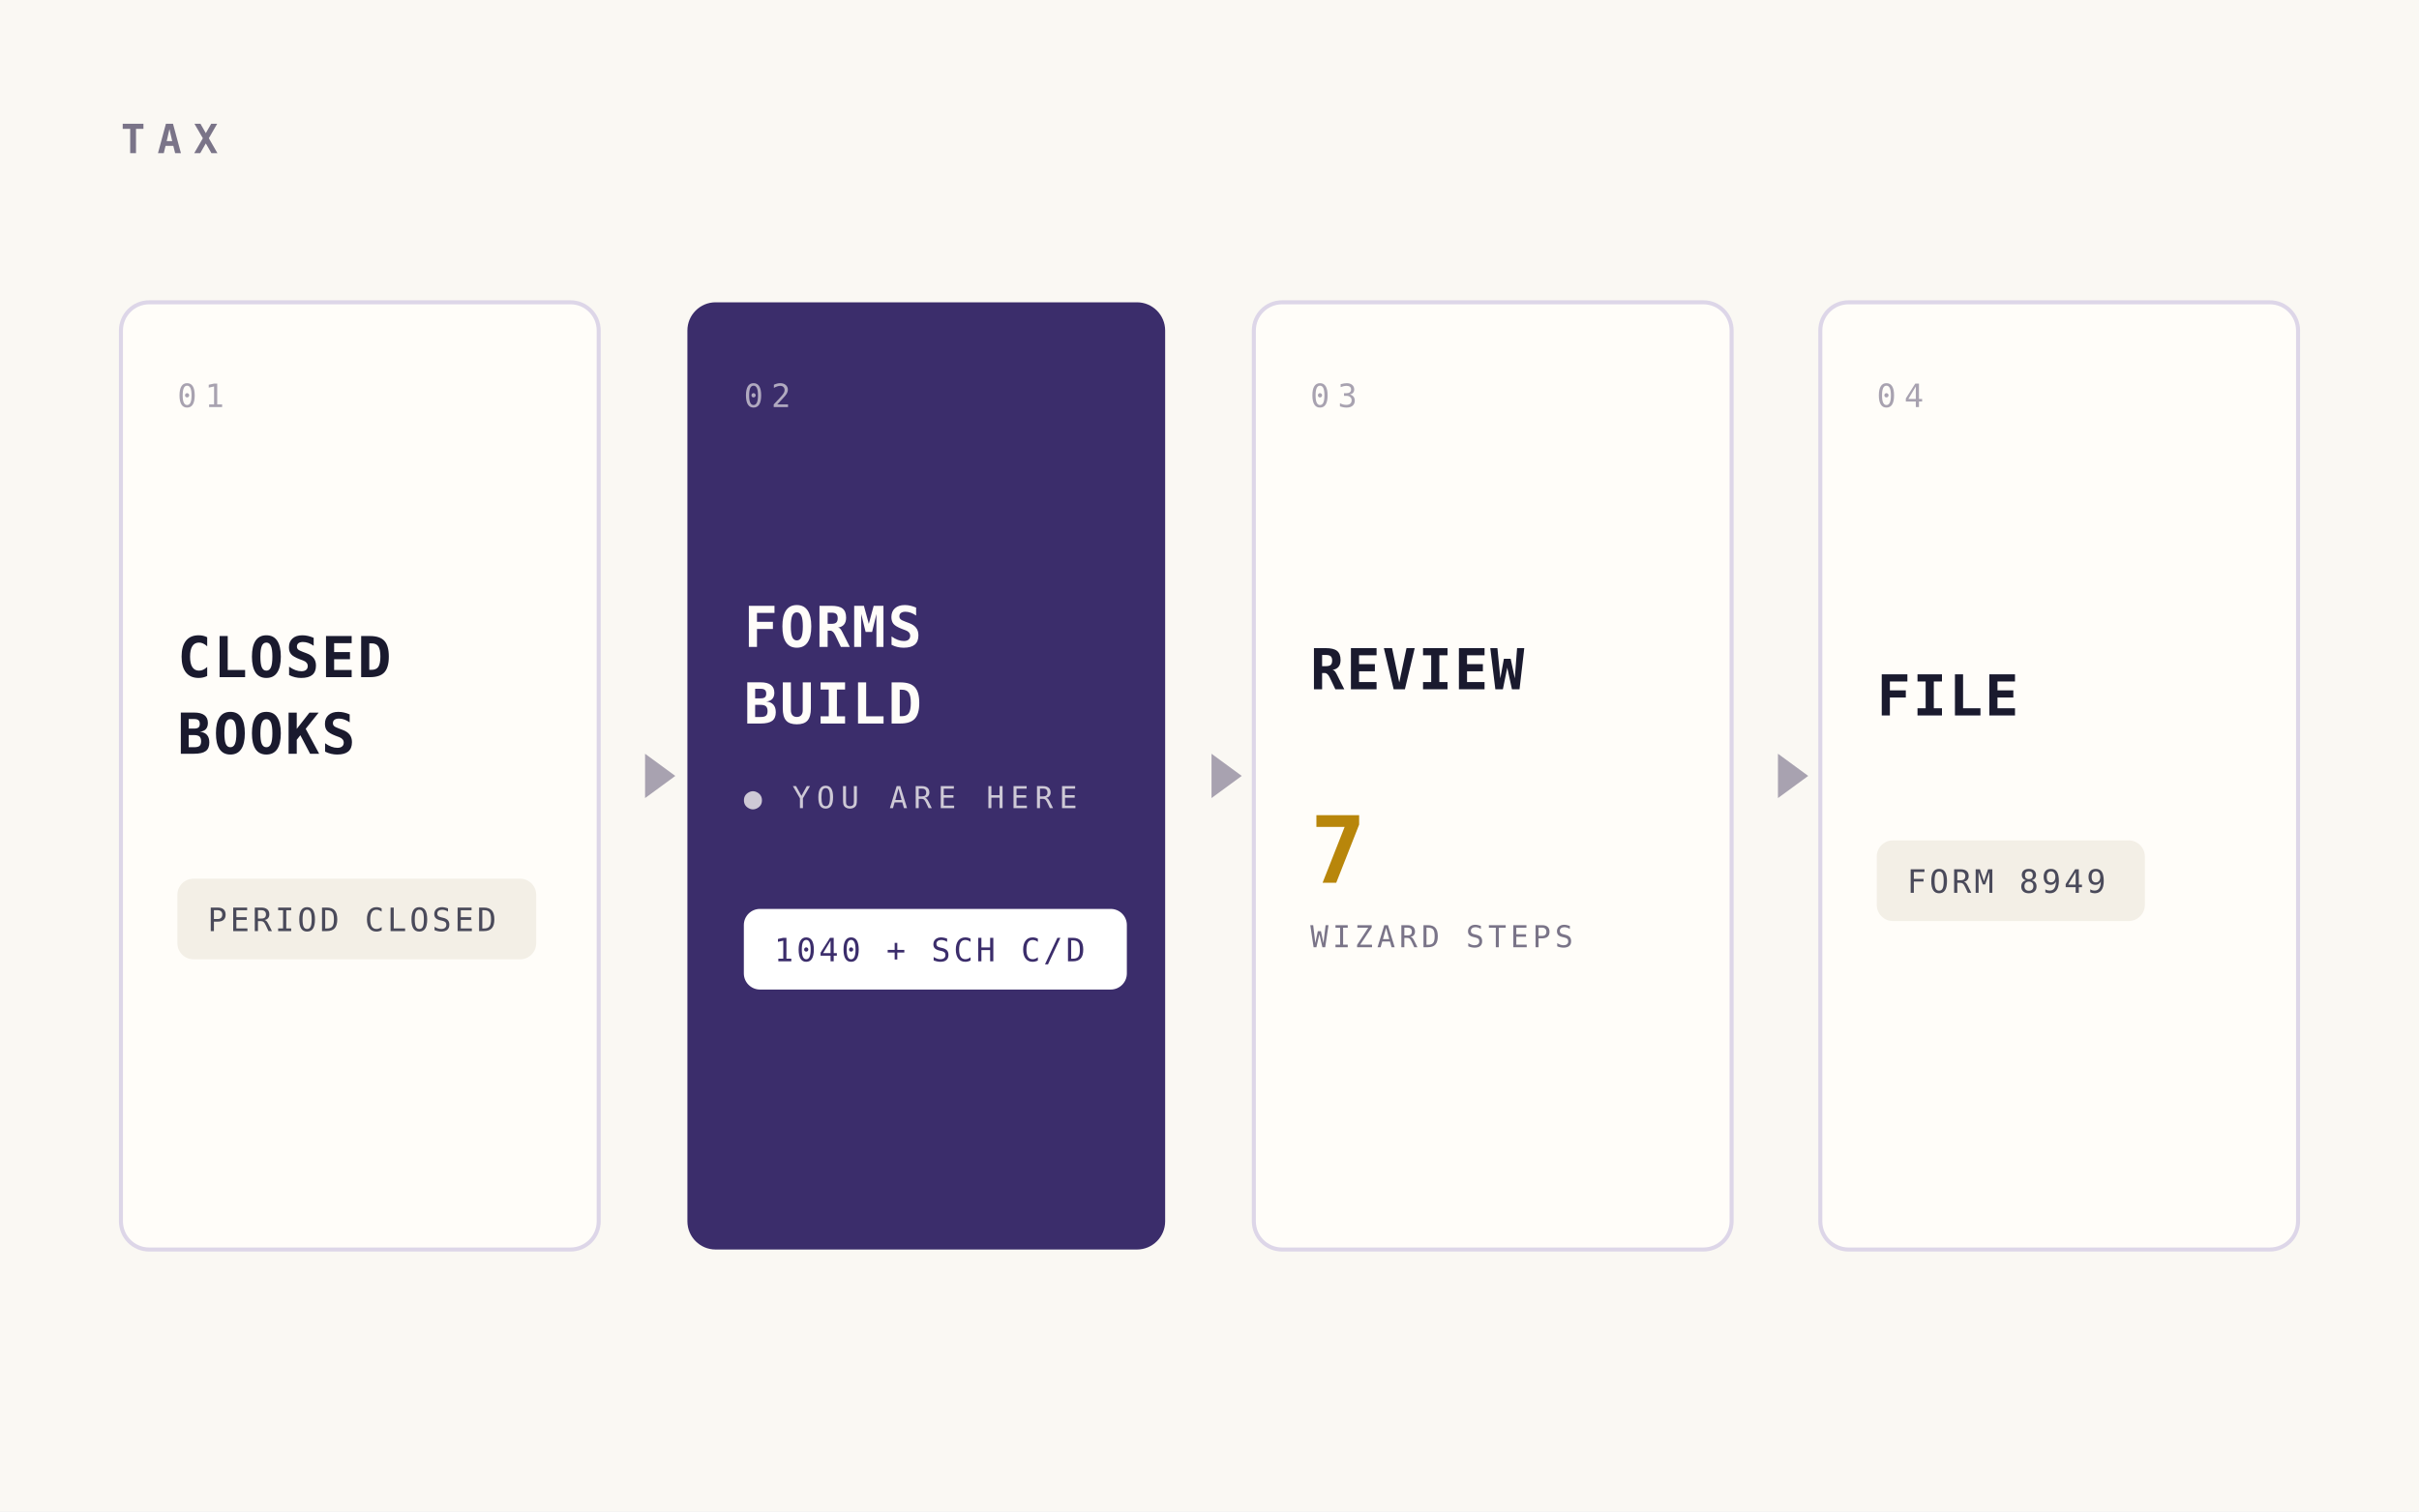
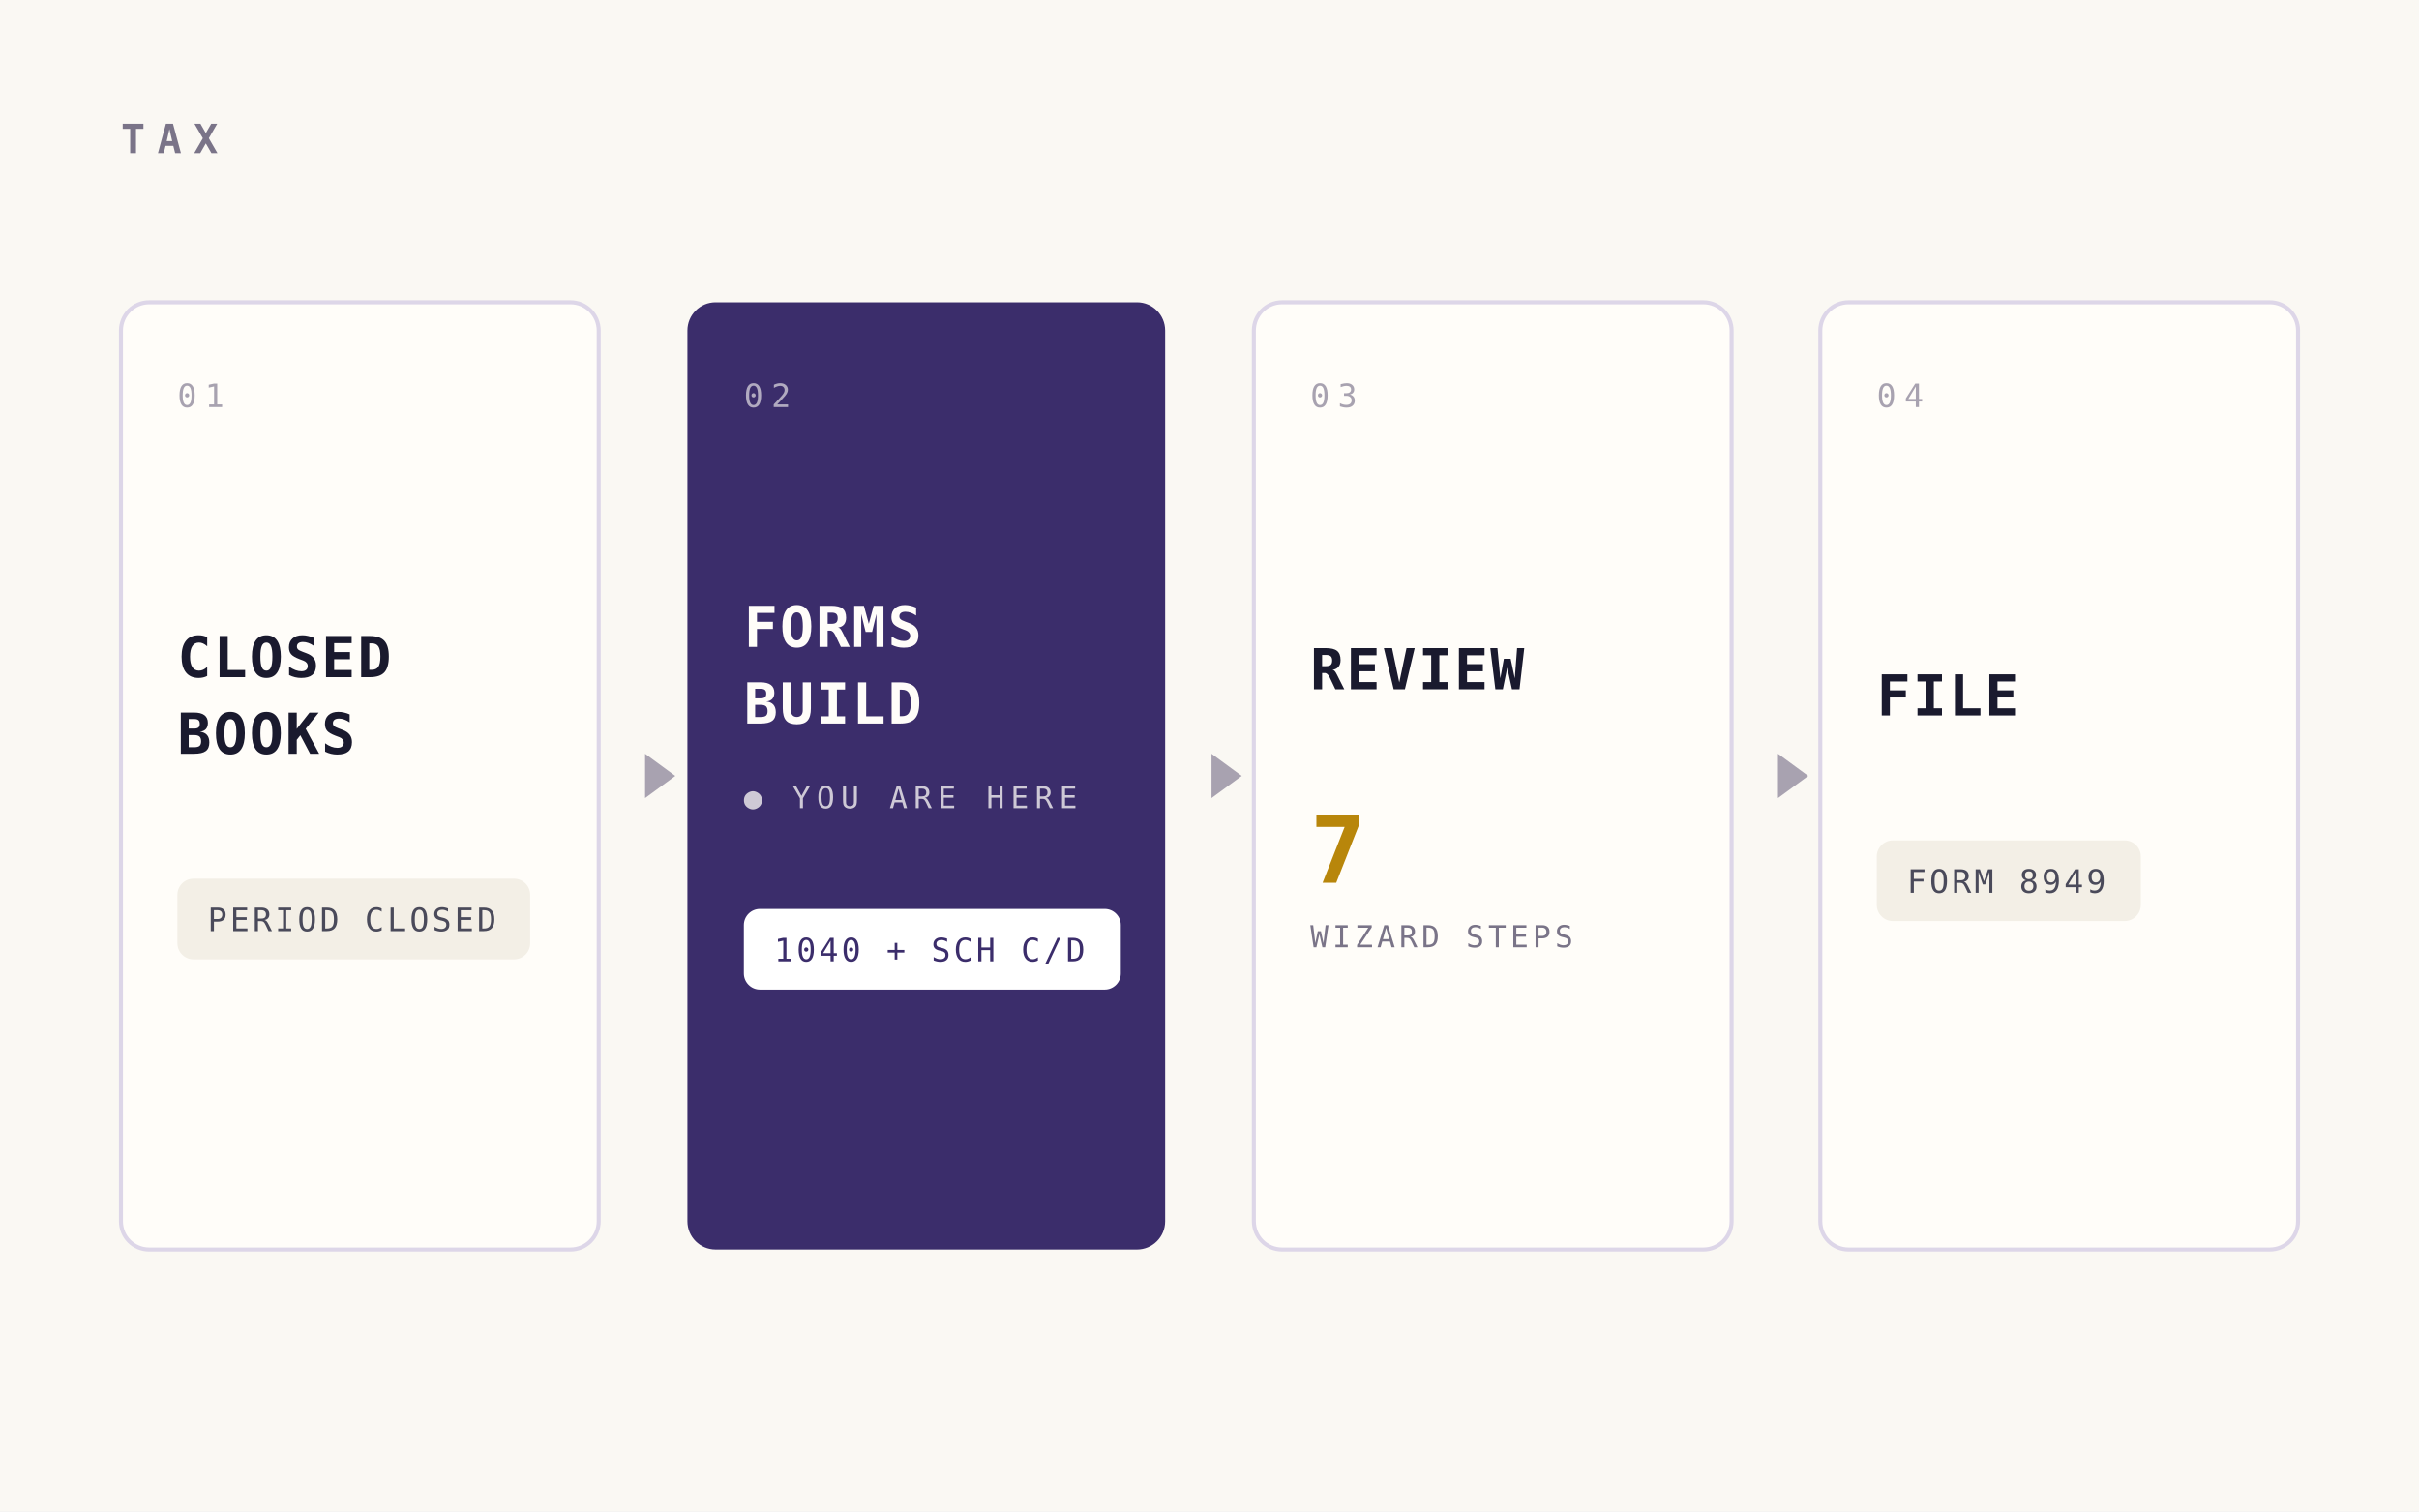
<svg xmlns="http://www.w3.org/2000/svg" viewBox="0 0 1200 750" font-family="ui-monospace, SFMono-Regular, Menlo, monospace">
  <rect width="1200" height="750" fill="#FAF8F3" />
  <text x="60" y="76" font-size="20" font-weight="600" letter-spacing="6" fill="#7a7488">TAX</text>
  <rect x="60" y="150" width="237" height="470" rx="14" fill="#FFFDF9" stroke="#DDD6E8" stroke-width="2" />
  <text x="88" y="202" font-size="16" letter-spacing="4" fill="#a8a2b0">01</text>
  <text x="88" y="336" font-size="28" font-weight="700" letter-spacing="1" fill="#1a1a2e">CLOSED</text>
  <text x="88" y="374" font-size="28" font-weight="700" letter-spacing="1" fill="#1a1a2e">BOOKS</text>
-   <rect x="88" y="436" width="178" height="40" rx="8" fill="#F3EFE6" />
+   <rect x="88" y="436" width="175" height="40" rx="8" fill="#F3EFE6" />
  <text x="103" y="462" font-family="ui-monospace, SFMono-Regular, Menlo, monospace" font-size="16" letter-spacing="1.5" fill="#4a4a5a">PERIOD CLOSED</text>
  <path d="M 320 374 L 335 385 L 320 396 Z" fill="#a8a2b0" />
  <rect x="341" y="150" width="237" height="470" rx="14" fill="#3b2d6b" />
  <text x="369" y="202" font-size="16" letter-spacing="4" fill="#FFFDF9" opacity="0.6">02</text>
  <text x="369" y="321" font-size="28" font-weight="700" letter-spacing="1" fill="#FFFDF9">FORMS</text>
  <text x="369" y="359" font-size="28" font-weight="700" letter-spacing="1" fill="#FFFDF9">BUILD</text>
  <text x="369" y="401" font-size="15" letter-spacing="3" fill="#FFFDF9" opacity="0.75">● YOU ARE HERE</text>
-   <rect x="369" y="451" width="190" height="40" rx="8" fill="#ffffff" />
+   <rect x="369" y="451" width="187" height="40" rx="8" fill="#ffffff" />
  <text x="384" y="477" font-family="ui-monospace, SFMono-Regular, Menlo, monospace" font-size="16" letter-spacing="1.5" fill="#3b2d6b">1040 + SCH C/D</text>
  <path d="M 601 374 L 616 385 L 601 396 Z" fill="#a8a2b0" />
  <rect x="622" y="150" width="237" height="470" rx="14" fill="#FFFDF9" stroke="#DDD6E8" stroke-width="2" />
  <text x="650" y="202" font-size="16" letter-spacing="4" fill="#a8a2b0">03</text>
  <text x="650" y="342" font-size="28" font-weight="700" letter-spacing="1" fill="#1a1a2e">REVIEW</text>
  <text x="650" y="438" font-size="46" font-weight="700" fill="#B8860B">7</text>
  <text x="650" y="470" font-size="15" letter-spacing="2" fill="#7a7488">WIZARD STEPS</text>
  <path d="M 882 374 L 897 385 L 882 396 Z" fill="#a8a2b0" />
  <rect x="903" y="150" width="237" height="470" rx="14" fill="#FFFDF9" stroke="#DDD6E8" stroke-width="2" />
  <text x="931" y="202" font-size="16" letter-spacing="4" fill="#a8a2b0">04</text>
  <text x="931" y="355" font-size="28" font-weight="700" letter-spacing="1" fill="#1a1a2e">FILE</text>
-   <rect x="931" y="417" width="133" height="40" rx="8" fill="#F3EFE6" />
+   <rect x="931" y="417" width="131" height="40" rx="8" fill="#F3EFE6" />
  <text x="946" y="443" font-family="ui-monospace, SFMono-Regular, Menlo, monospace" font-size="16" letter-spacing="1.5" fill="#4a4a5a">FORM 8949</text>
</svg>
